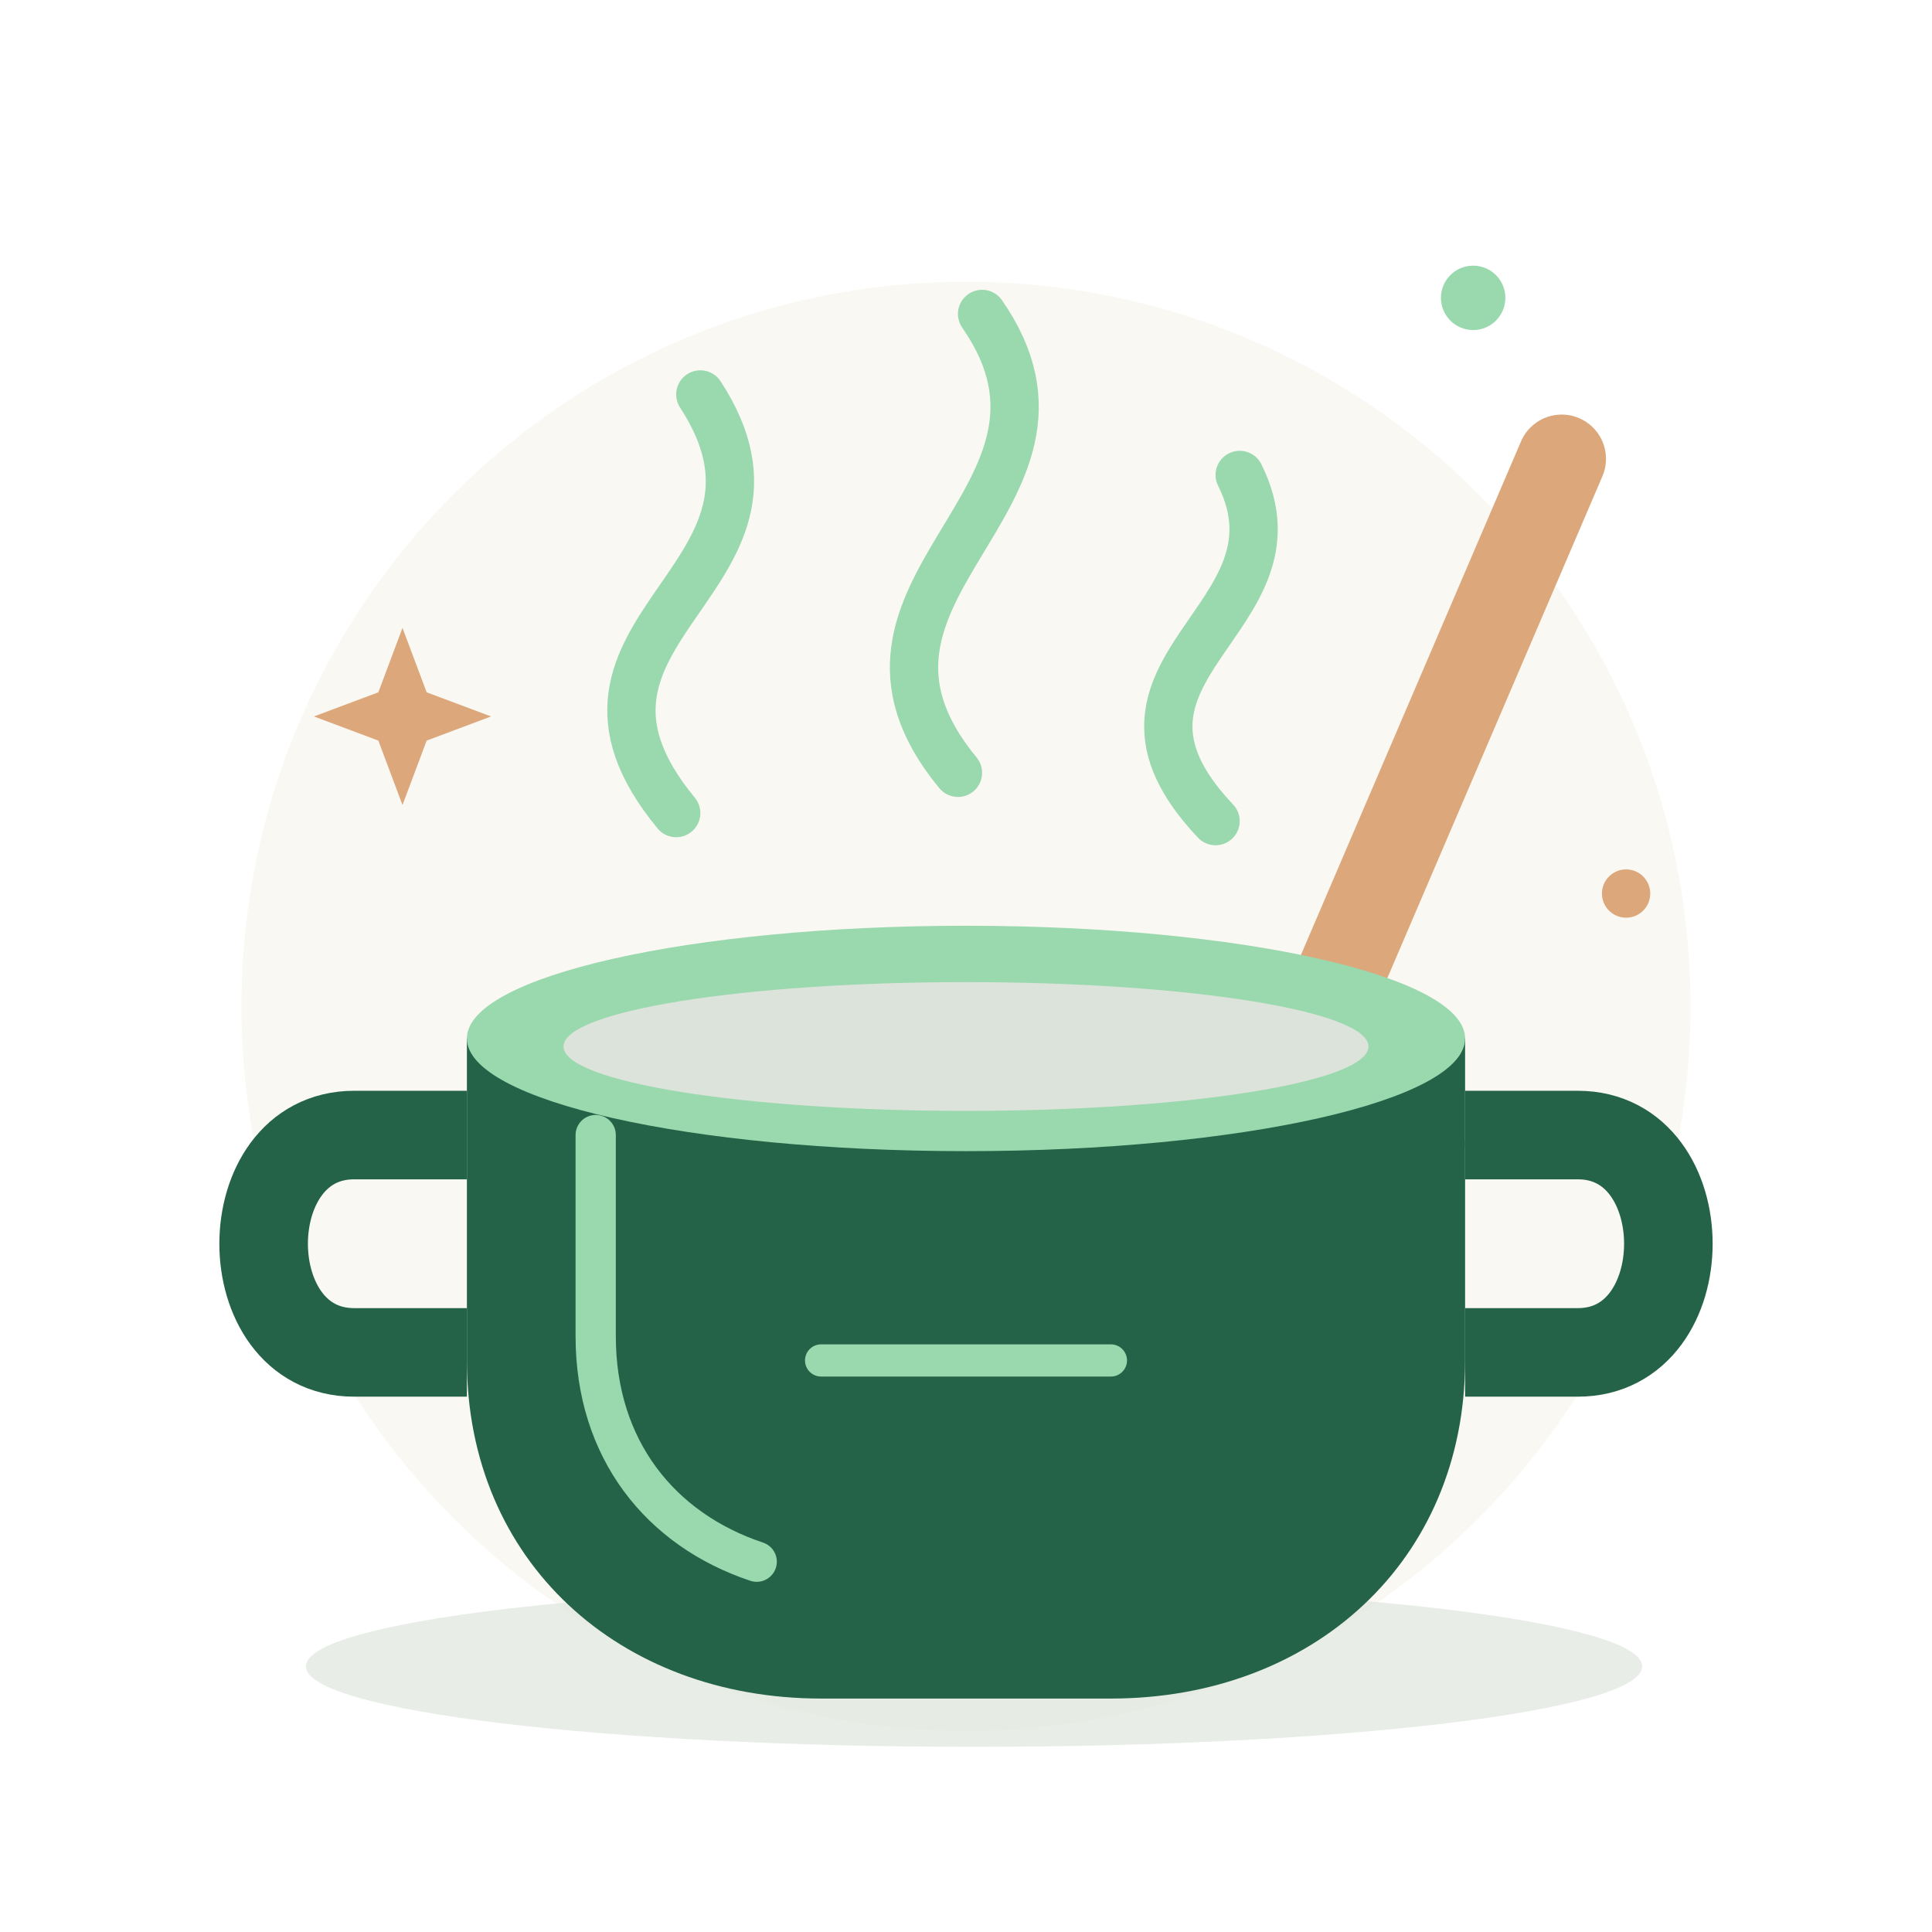
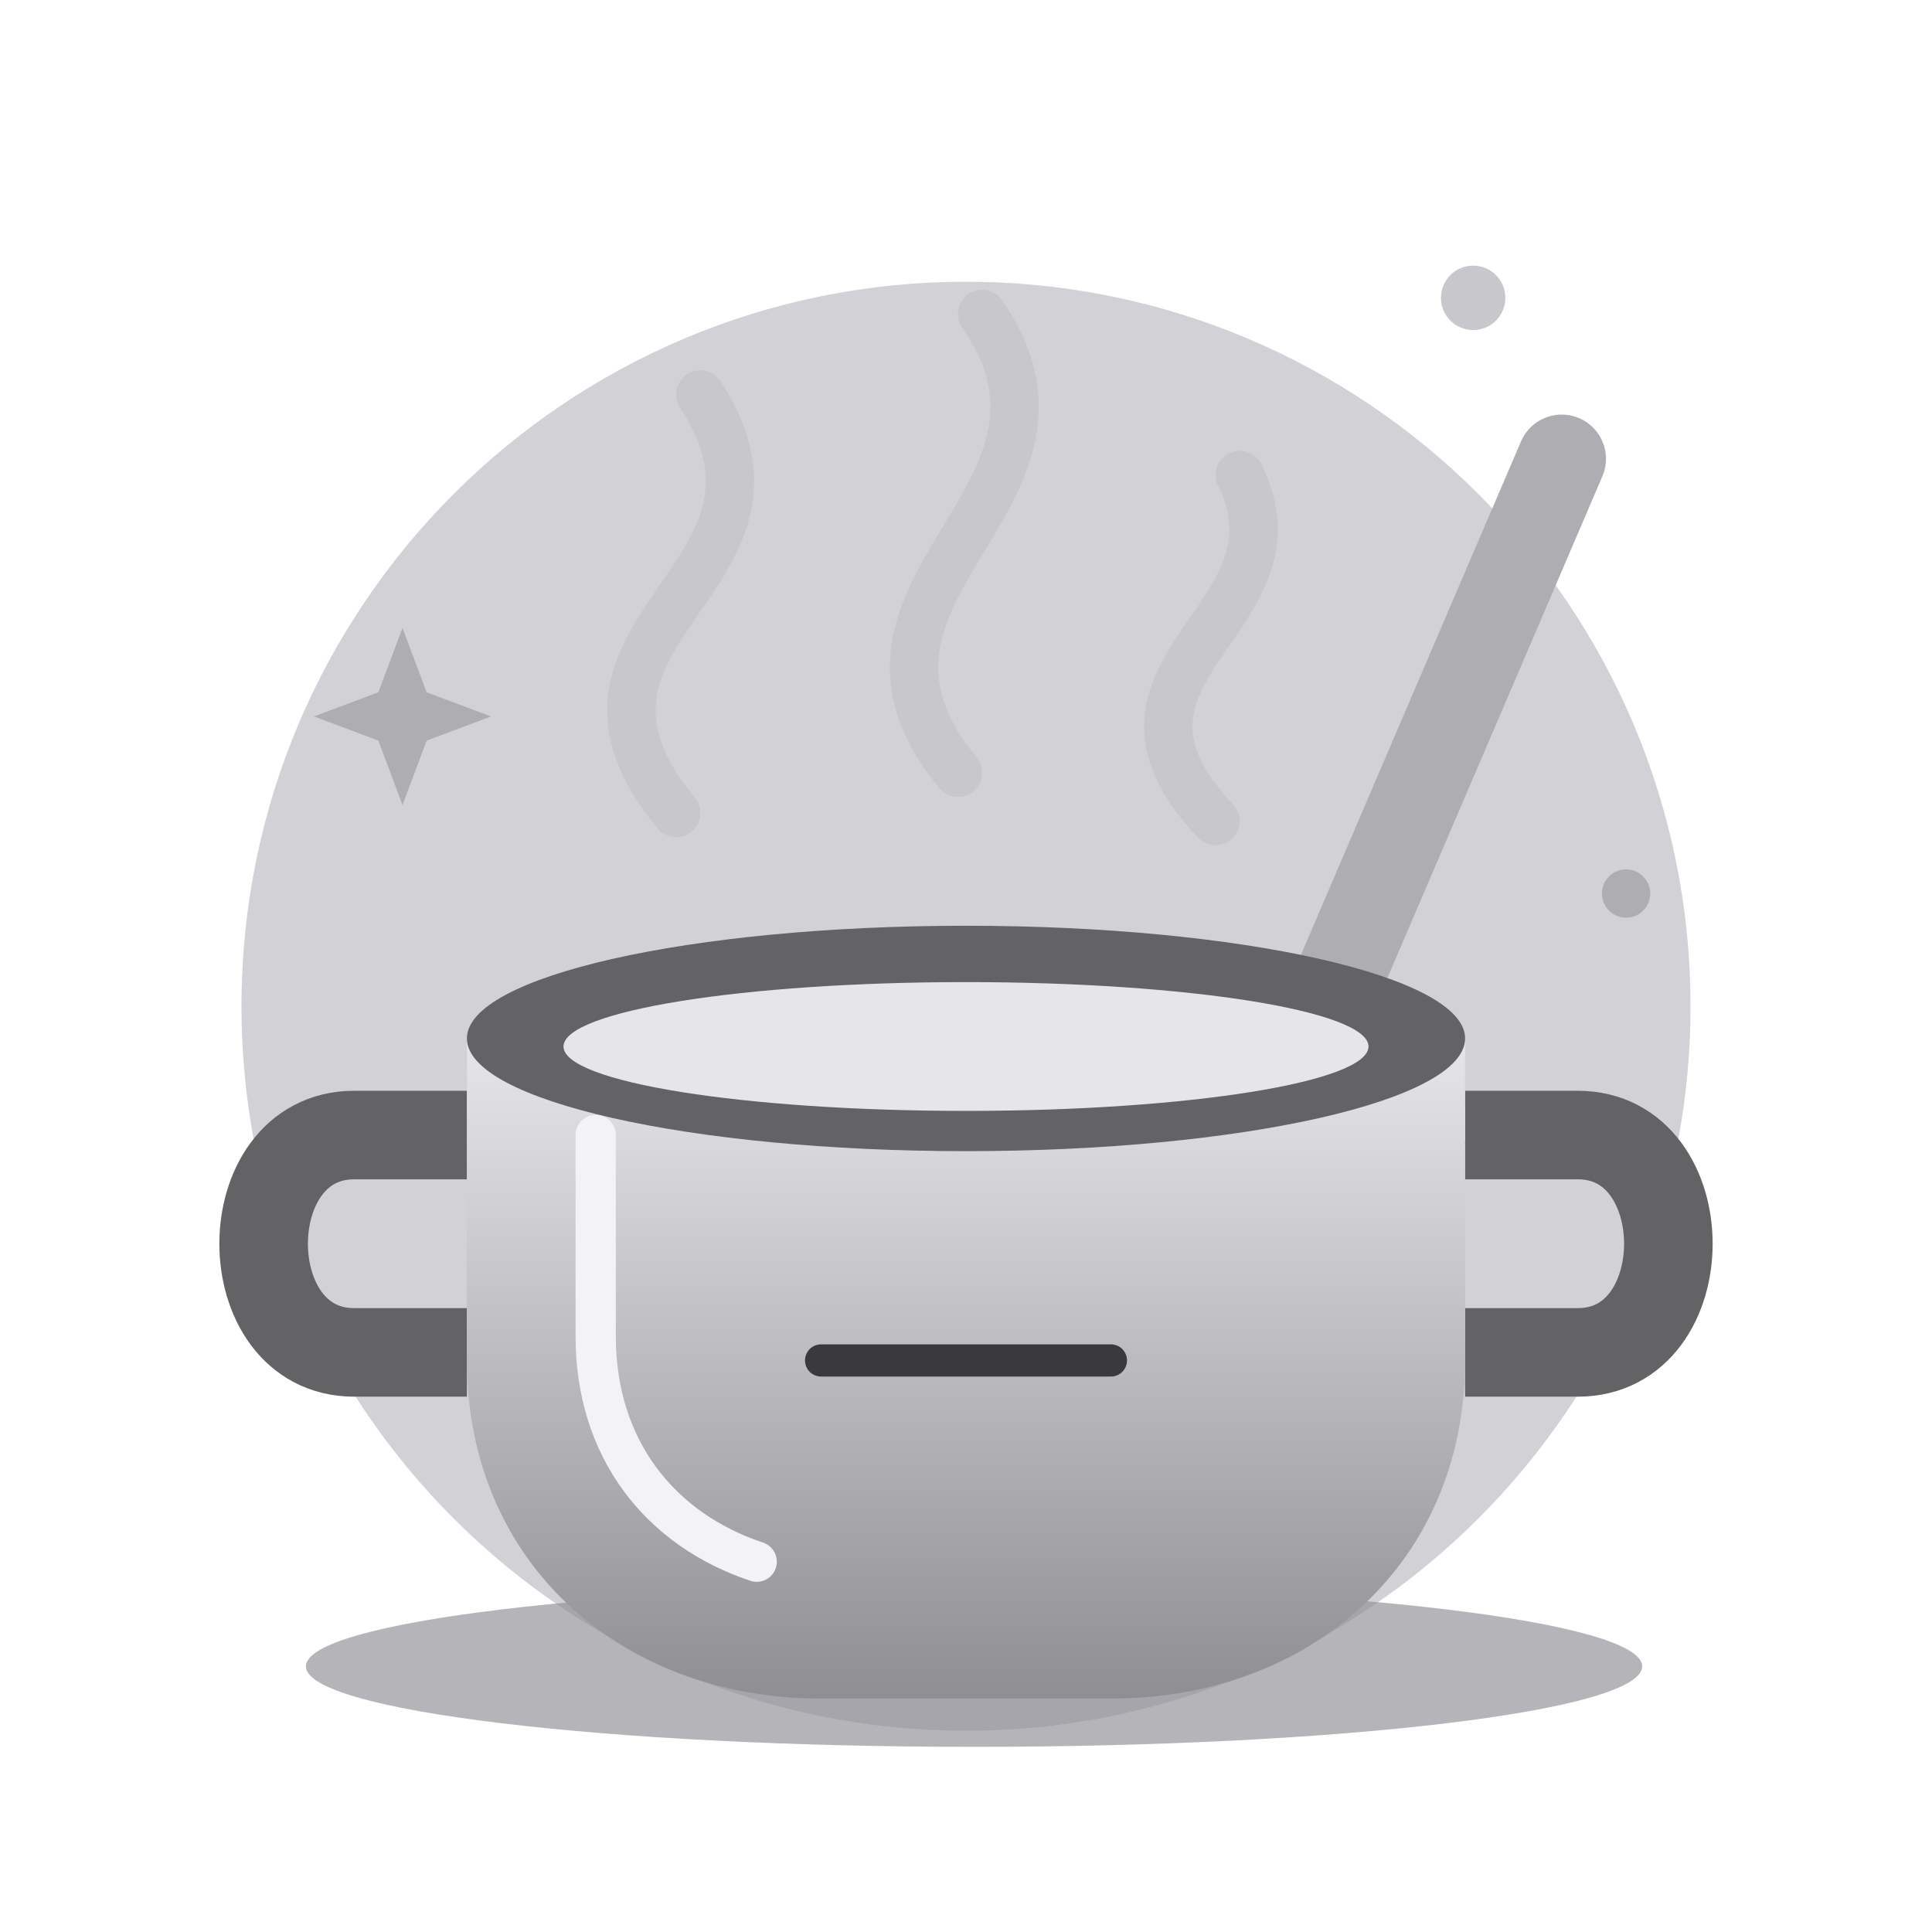
<svg xmlns="http://www.w3.org/2000/svg" width="240" height="240" viewBox="0 0 240 240">
-   <circle cx="120" cy="125" r="90" fill="#FAF8F3" />
-   <ellipse cx="121" cy="207" rx="83" ry="10" fill="#DCE3DA" opacity=".65" />
-   <path d="m161 134 33-77" fill="none" stroke="#DCA77A" stroke-width="11" stroke-linecap="round" />
-   <path d="M146 125c-2 12 2 23 11 27s20-1 26-11Z" fill="#DCA77A" />
-   <ellipse cx="164" cy="133" rx="20" ry="8" transform="rotate(24 164 133)" fill="#FAF8F3" />
-   <path d="M58 141H44c-15 0-15 27 0 27h14m124-27h14c15 0 15 27 0 27h-14" fill="none" stroke="#246348" stroke-width="11" stroke-linejoin="round" />
-   <path d="M58 129h124v40c0 25-19 42-44 42h-36c-25 0-44-17-44-42Z" fill="#246348" />
-   <ellipse cx="120" cy="129" rx="62" ry="14" fill="#9AD8AE" />
-   <ellipse cx="120" cy="130" rx="50" ry="8" fill="#DCE3DA" />
-   <path d="M74 141v25c0 14 8 24 20 28" fill="none" stroke="#9AD8AE" stroke-width="5" stroke-linecap="round" />
-   <path d="M102 169h36" stroke="#9AD8AE" stroke-width="4" stroke-linecap="round" />
-   <path d="M84 101c-19-23 18-29 3-52m32 47c-19-23 19-34 3-57m29 63c-18-19 12-25 3-43" fill="none" stroke="#9AD8AE" stroke-width="6" stroke-linecap="round" />
-   <path d="m50 78 3 8 8 3-8 3-3 8-3-8-8-3 8-3Z" fill="#DCA77A" />
-   <circle cx="183" cy="37" r="4" fill="#9AD8AE" />
-   <circle cx="202" cy="111" r="3" fill="#DCA77A" />
+   <defs>
+     <linearGradient id="cooking-silver" x1="0" y1="0" x2="0" y2="1">
+       <stop offset="0" stop-color="#E5E5EA" />
+       <stop offset="1" stop-color="#8E8E93" />
+     </linearGradient>
+   </defs>
+   <circle cx="120" cy="125" r="90" fill="#D1D1D6" />
+   <ellipse cx="121" cy="207" rx="83" ry="10" fill="#8E8E93" opacity=".65" />
+   <path d="m161 134 33-77" fill="none" stroke="#AEAEB2" stroke-width="11" stroke-linecap="round" />
+   <path d="M146 125c-2 12 2 23 11 27s20-1 26-11Z" fill="#AEAEB2" />
+   <ellipse cx="164" cy="133" rx="20" ry="8" transform="rotate(24 164 133)" fill="#F2F2F7" />
+   <path d="M58 141H44c-15 0-15 27 0 27h14m124-27h14c15 0 15 27 0 27h-14" fill="none" stroke="#636366" stroke-width="11" stroke-linejoin="round" />
+   <path d="M58 129h124v40c0 25-19 42-44 42h-36c-25 0-44-17-44-42Z" fill="url(#cooking-silver)" />
+   <ellipse cx="120" cy="129" rx="62" ry="14" fill="#636366" />
+   <ellipse cx="120" cy="130" rx="50" ry="8" fill="#E5E5EA" />
+   <path d="M74 141v25c0 14 8 24 20 28" fill="none" stroke="#F2F2F7" stroke-width="5" stroke-linecap="round" />
+   <path d="M102 169h36" stroke="#3A3A3C" stroke-width="4" stroke-linecap="round" />
+   <path d="M84 101c-19-23 18-29 3-52m32 47c-19-23 19-34 3-57m29 63c-18-19 12-25 3-43" fill="none" stroke="#C7C7CC" stroke-width="6" stroke-linecap="round" />
+   <path d="m50 78 3 8 8 3-8 3-3 8-3-8-8-3 8-3Z" fill="#AEAEB2" />
+   <circle cx="183" cy="37" r="4" fill="#C7C7CC" />
+   <circle cx="202" cy="111" r="3" fill="#AEAEB2" />
</svg>
